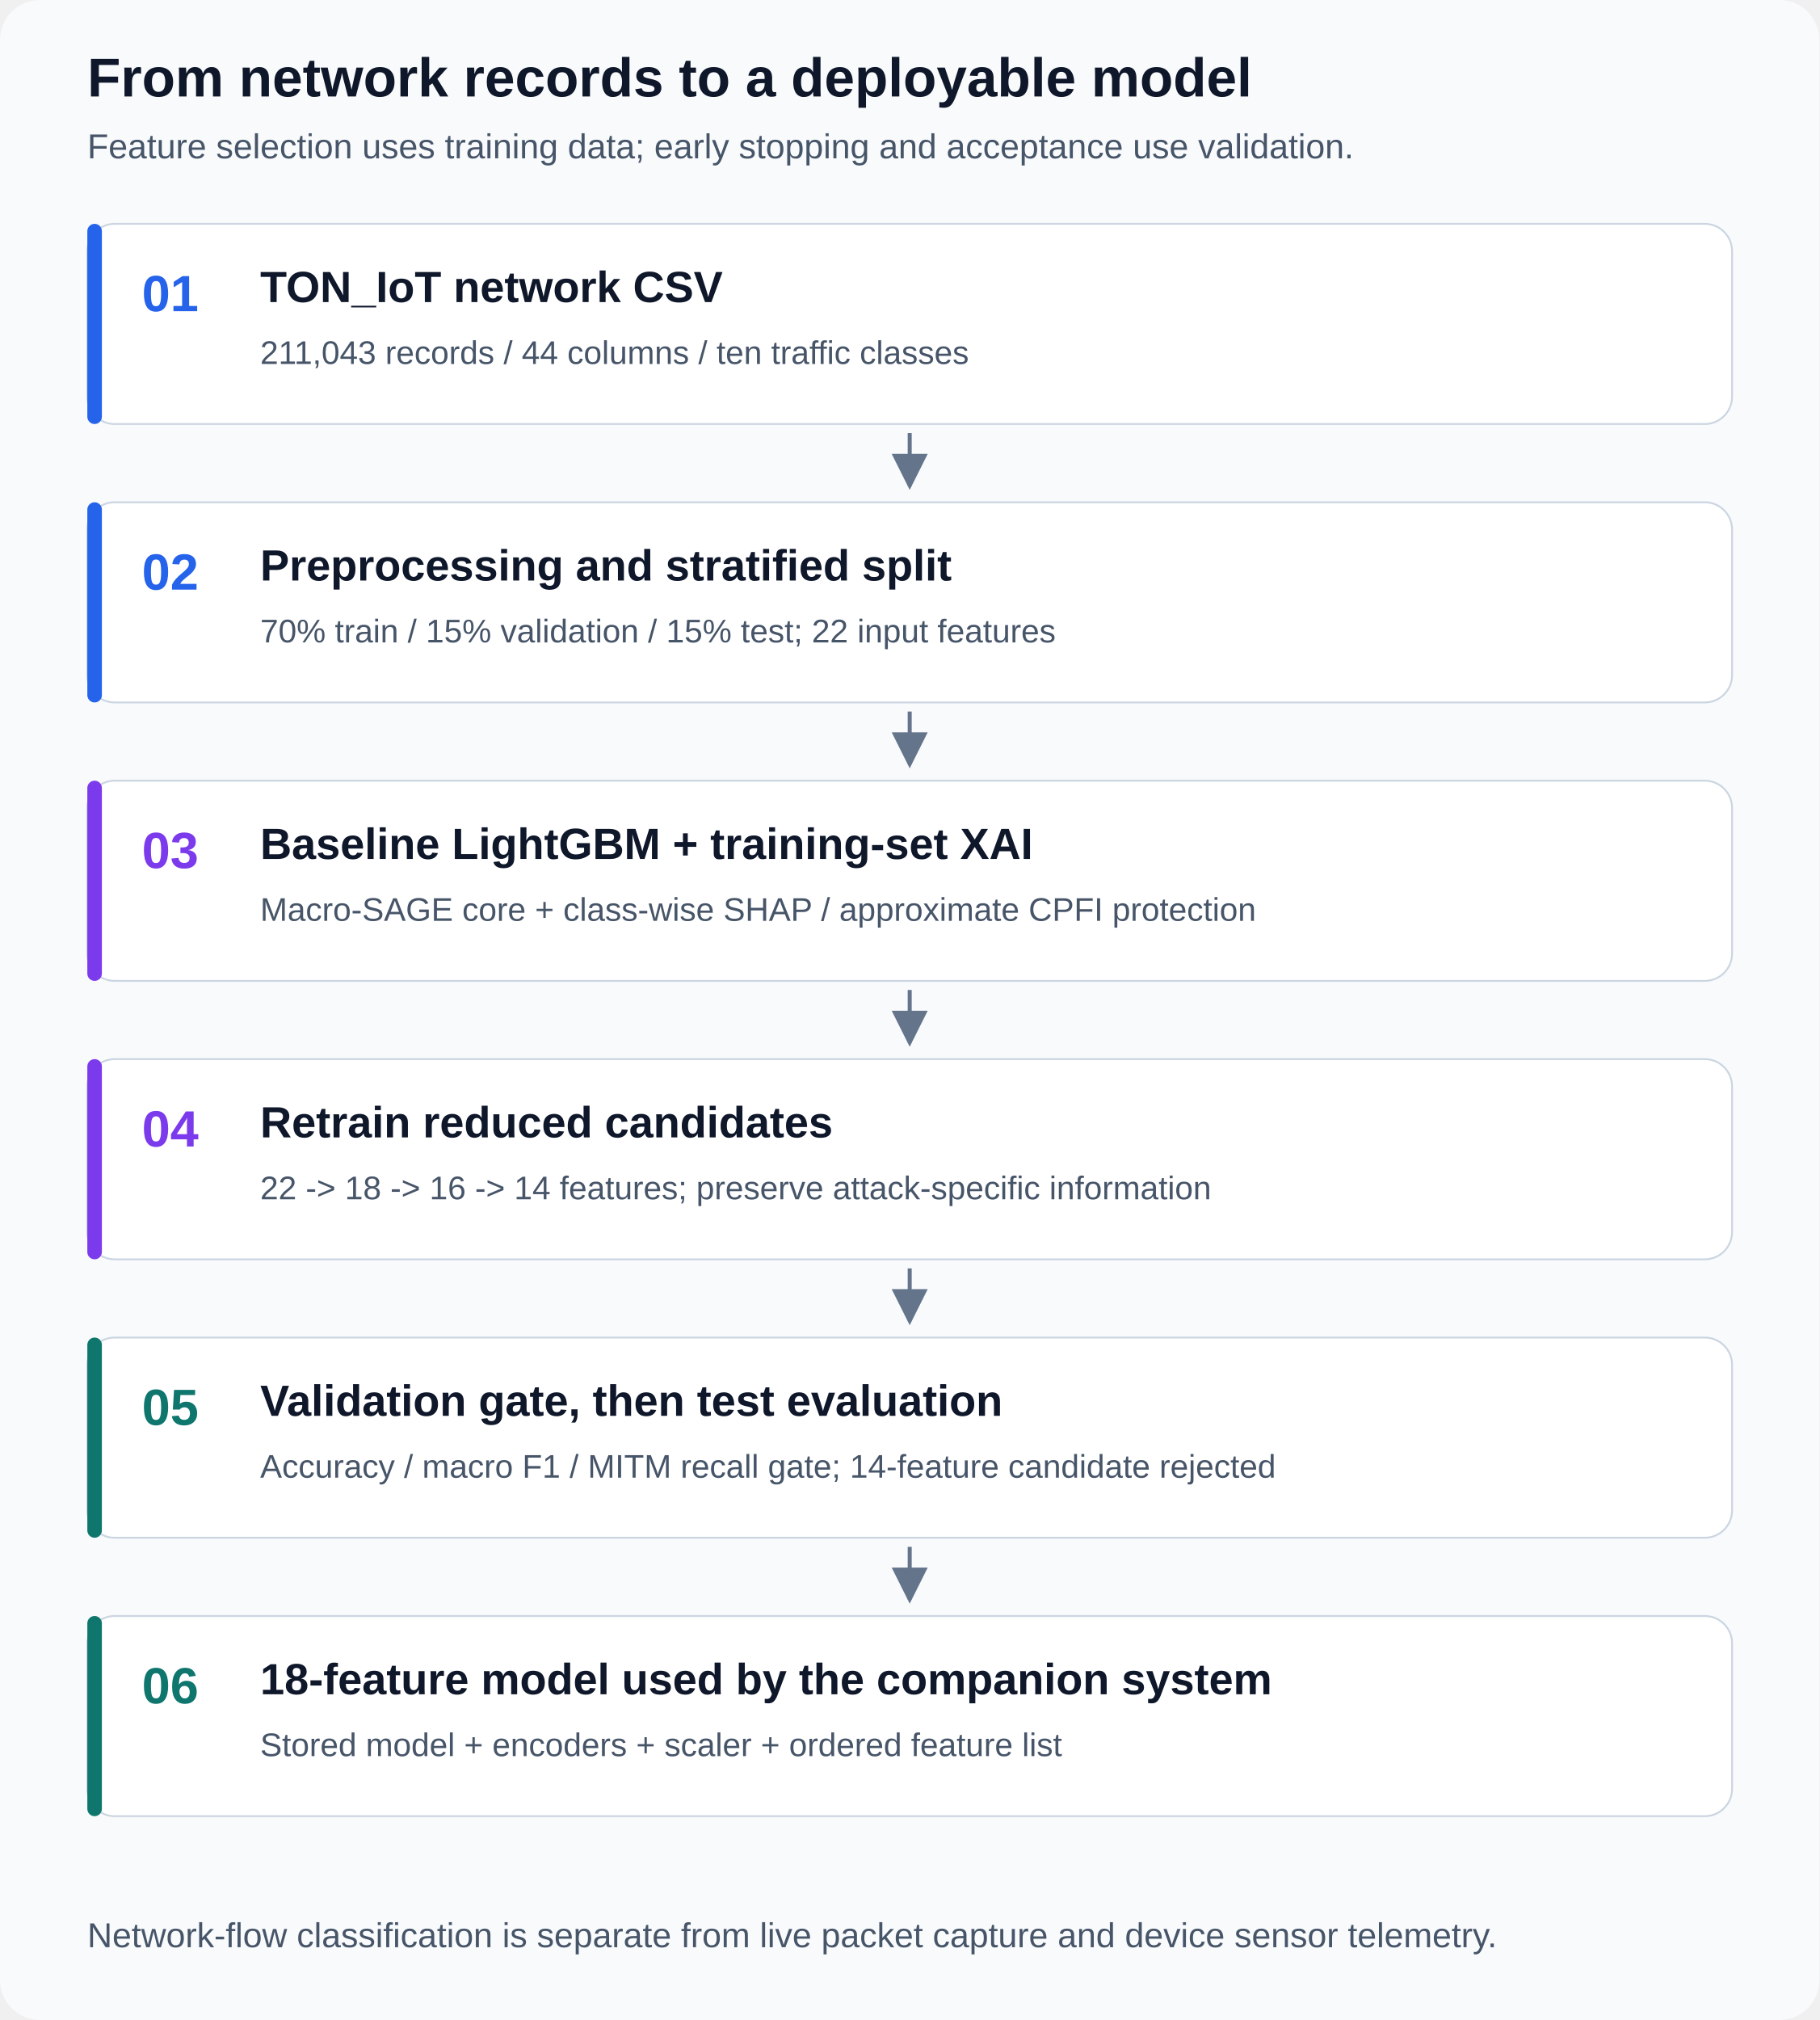
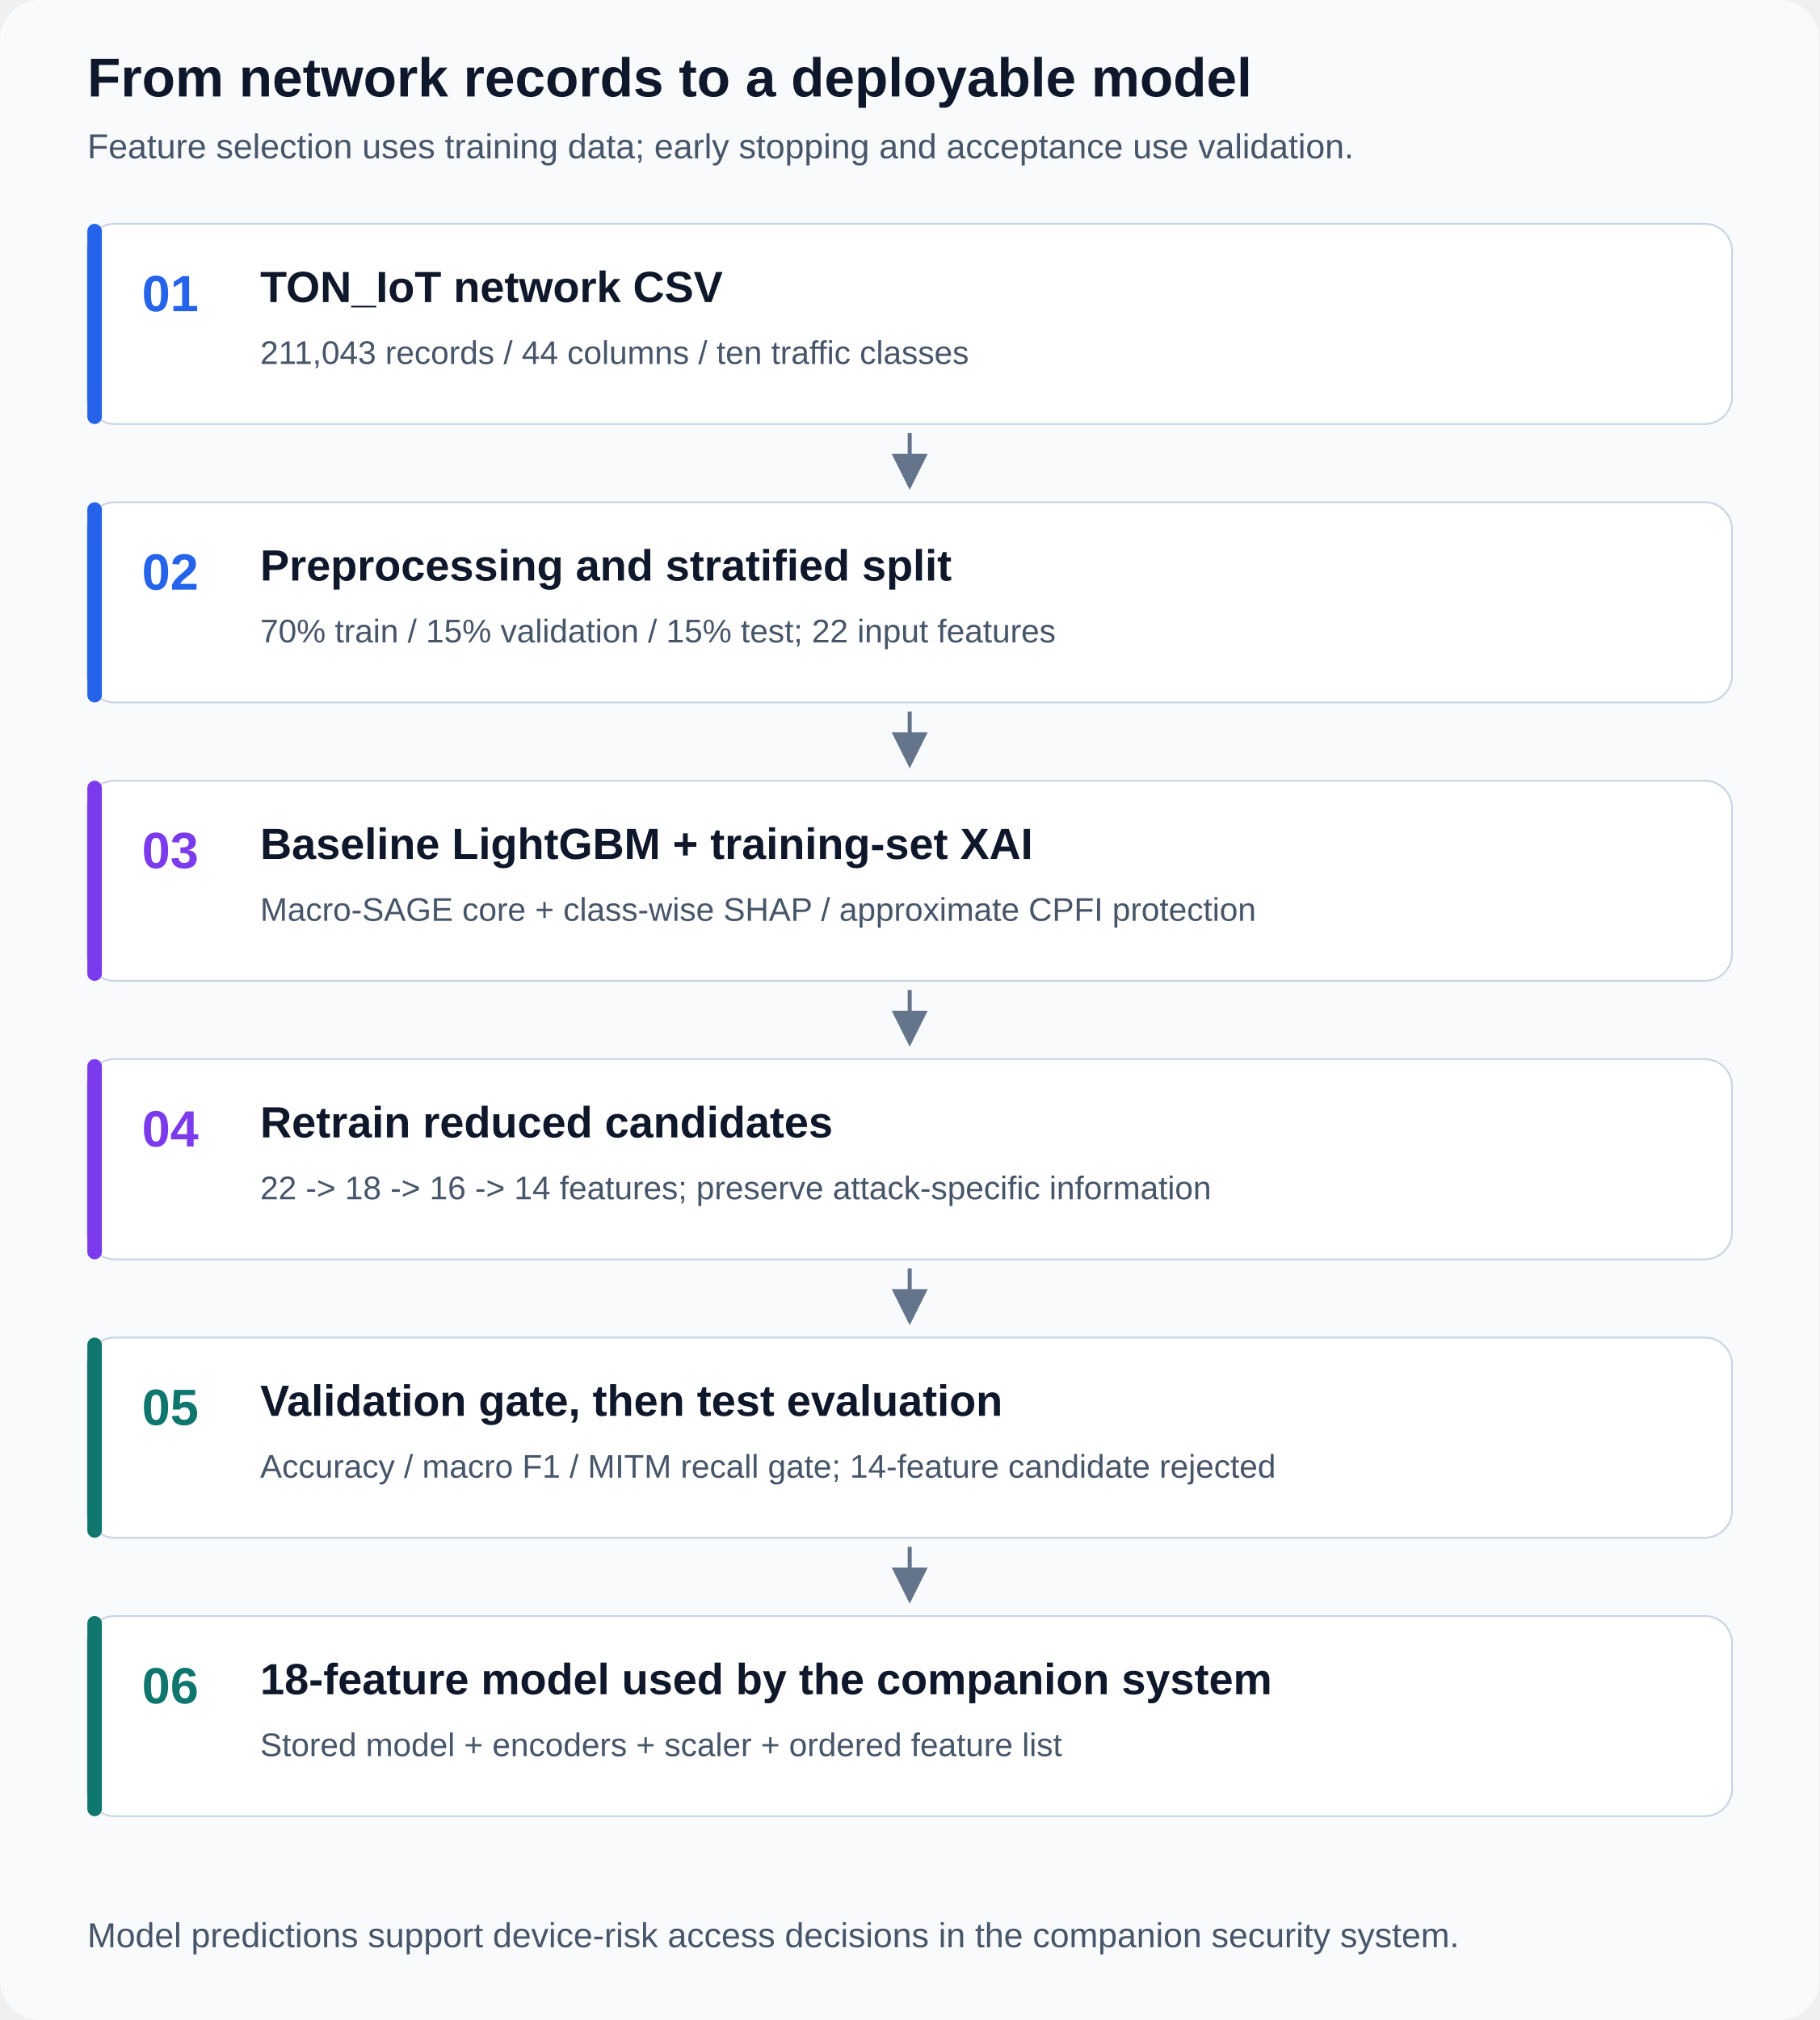
<svg xmlns="http://www.w3.org/2000/svg" width="1000" height="1110" viewBox="0 0 1000 1110" role="img" aria-labelledby="title desc">
  <defs>
    <marker id="arrow" markerWidth="9" markerHeight="9" refX="8" refY="4.5" orient="auto">
      <path d="M0 0 L9 4.5 L0 9" fill="#64748b" />
    </marker>
  </defs>
  <rect width="1000" height="1110" rx="22" fill="#f8fafc" />
  <g font-family="Arial, Helvetica, sans-serif">
    <text x="48" y="53" font-size="30" fill="#0f172a" font-weight="700" text-anchor="start">From network records to a deployable model</text>
    <text x="48" y="87" font-size="19" fill="#475569" font-weight="400" text-anchor="start">Feature selection uses training data; early stopping and acceptance use validation.</text>
    <rect x="48" y="123" width="904" height="110" rx="15" fill="#ffffff" stroke="#cbd5e1" />
    <rect x="48" y="123" width="8" height="110" rx="4" fill="#2563eb" />
    <text x="78" y="171" font-size="28" fill="#2563eb" font-weight="700" text-anchor="start">01</text>
    <text x="143" y="166" font-size="24" fill="#0f172a" font-weight="700" text-anchor="start">TON_IoT network CSV</text>
    <text x="143" y="200" font-size="18" fill="#475569" font-weight="400" text-anchor="start">211,043 records / 44 columns / ten traffic classes</text>
    <path d="M500 238 V267" fill="none" stroke="#64748b" stroke-width="2.2" marker-end="url(#arrow)" />
    <rect x="48" y="276" width="904" height="110" rx="15" fill="#ffffff" stroke="#cbd5e1" />
    <rect x="48" y="276" width="8" height="110" rx="4" fill="#2563eb" />
    <text x="78" y="324" font-size="28" fill="#2563eb" font-weight="700" text-anchor="start">02</text>
    <text x="143" y="319" font-size="24" fill="#0f172a" font-weight="700" text-anchor="start">Preprocessing and stratified split</text>
    <text x="143" y="353" font-size="18" fill="#475569" font-weight="400" text-anchor="start">70% train / 15% validation / 15% test; 22 input features</text>
    <path d="M500 391 V420" fill="none" stroke="#64748b" stroke-width="2.2" marker-end="url(#arrow)" />
    <rect x="48" y="429" width="904" height="110" rx="15" fill="#ffffff" stroke="#cbd5e1" />
    <rect x="48" y="429" width="8" height="110" rx="4" fill="#7c3aed" />
    <text x="78" y="477" font-size="28" fill="#7c3aed" font-weight="700" text-anchor="start">03</text>
    <text x="143" y="472" font-size="24" fill="#0f172a" font-weight="700" text-anchor="start">Baseline LightGBM + training-set XAI</text>
    <text x="143" y="506" font-size="18" fill="#475569" font-weight="400" text-anchor="start">Macro-SAGE core + class-wise SHAP / approximate CPFI protection</text>
    <path d="M500 544 V573" fill="none" stroke="#64748b" stroke-width="2.2" marker-end="url(#arrow)" />
    <rect x="48" y="582" width="904" height="110" rx="15" fill="#ffffff" stroke="#cbd5e1" />
    <rect x="48" y="582" width="8" height="110" rx="4" fill="#7c3aed" />
    <text x="78" y="630" font-size="28" fill="#7c3aed" font-weight="700" text-anchor="start">04</text>
    <text x="143" y="625" font-size="24" fill="#0f172a" font-weight="700" text-anchor="start">Retrain reduced candidates</text>
    <text x="143" y="659" font-size="18" fill="#475569" font-weight="400" text-anchor="start">22 -&gt; 18 -&gt; 16 -&gt; 14 features; preserve attack-specific information</text>
    <path d="M500 697 V726" fill="none" stroke="#64748b" stroke-width="2.2" marker-end="url(#arrow)" />
    <rect x="48" y="735" width="904" height="110" rx="15" fill="#ffffff" stroke="#cbd5e1" />
    <rect x="48" y="735" width="8" height="110" rx="4" fill="#0f766e" />
    <text x="78" y="783" font-size="28" fill="#0f766e" font-weight="700" text-anchor="start">05</text>
    <text x="143" y="778" font-size="24" fill="#0f172a" font-weight="700" text-anchor="start">Validation gate, then test evaluation</text>
    <text x="143" y="812" font-size="18" fill="#475569" font-weight="400" text-anchor="start">Accuracy / macro F1 / MITM recall gate; 14-feature candidate rejected</text>
    <path d="M500 850 V879" fill="none" stroke="#64748b" stroke-width="2.2" marker-end="url(#arrow)" />
    <rect x="48" y="888" width="904" height="110" rx="15" fill="#ffffff" stroke="#cbd5e1" />
    <rect x="48" y="888" width="8" height="110" rx="4" fill="#0f766e" />
    <text x="78" y="936" font-size="28" fill="#0f766e" font-weight="700" text-anchor="start">06</text>
    <text x="143" y="931" font-size="24" fill="#0f172a" font-weight="700" text-anchor="start">18-feature model used by the companion system</text>
    <text x="143" y="965" font-size="18" fill="#475569" font-weight="400" text-anchor="start">Stored model + encoders + scaler + ordered feature list</text>
-     <text x="48" y="1070" font-size="19" fill="#475569" font-weight="400" text-anchor="start">Network-flow classification is separate from live packet capture and device sensor telemetry.</text>
+     <text x="48" y="1070" font-size="19" fill="#475569" font-weight="400" text-anchor="start">Model predictions support device-risk access decisions in the companion security system.</text>
  </g>
</svg>
